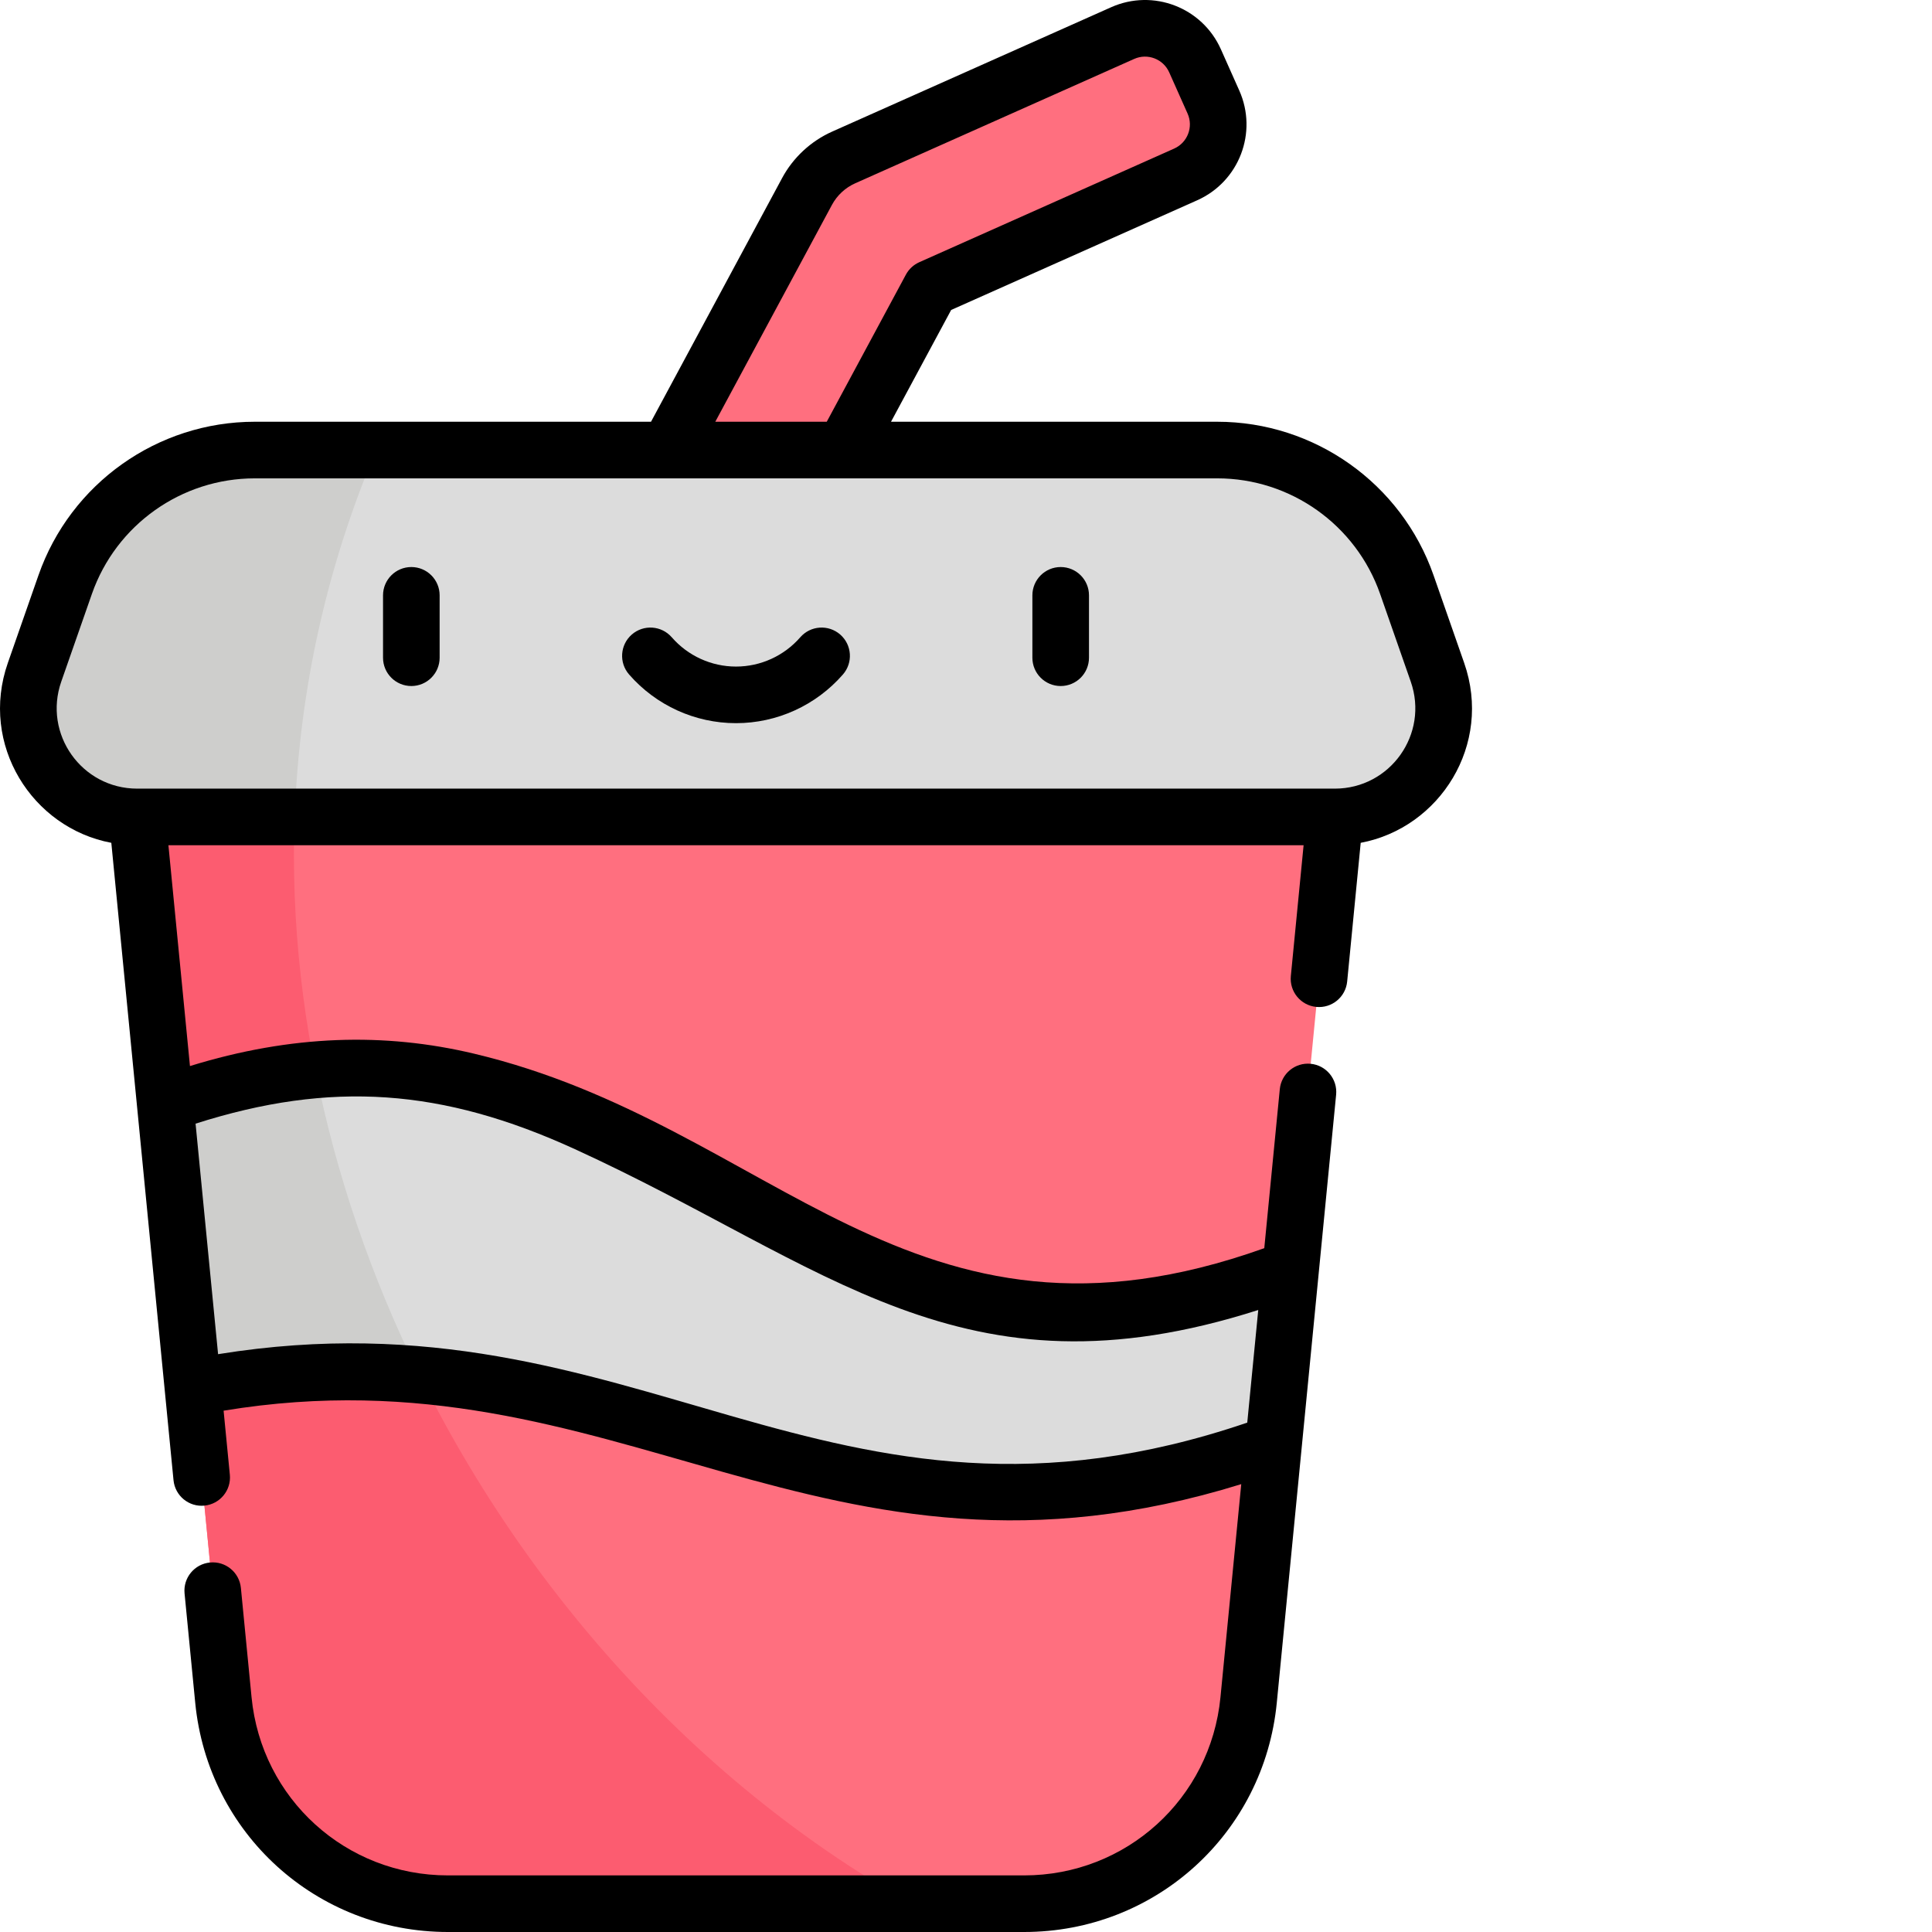
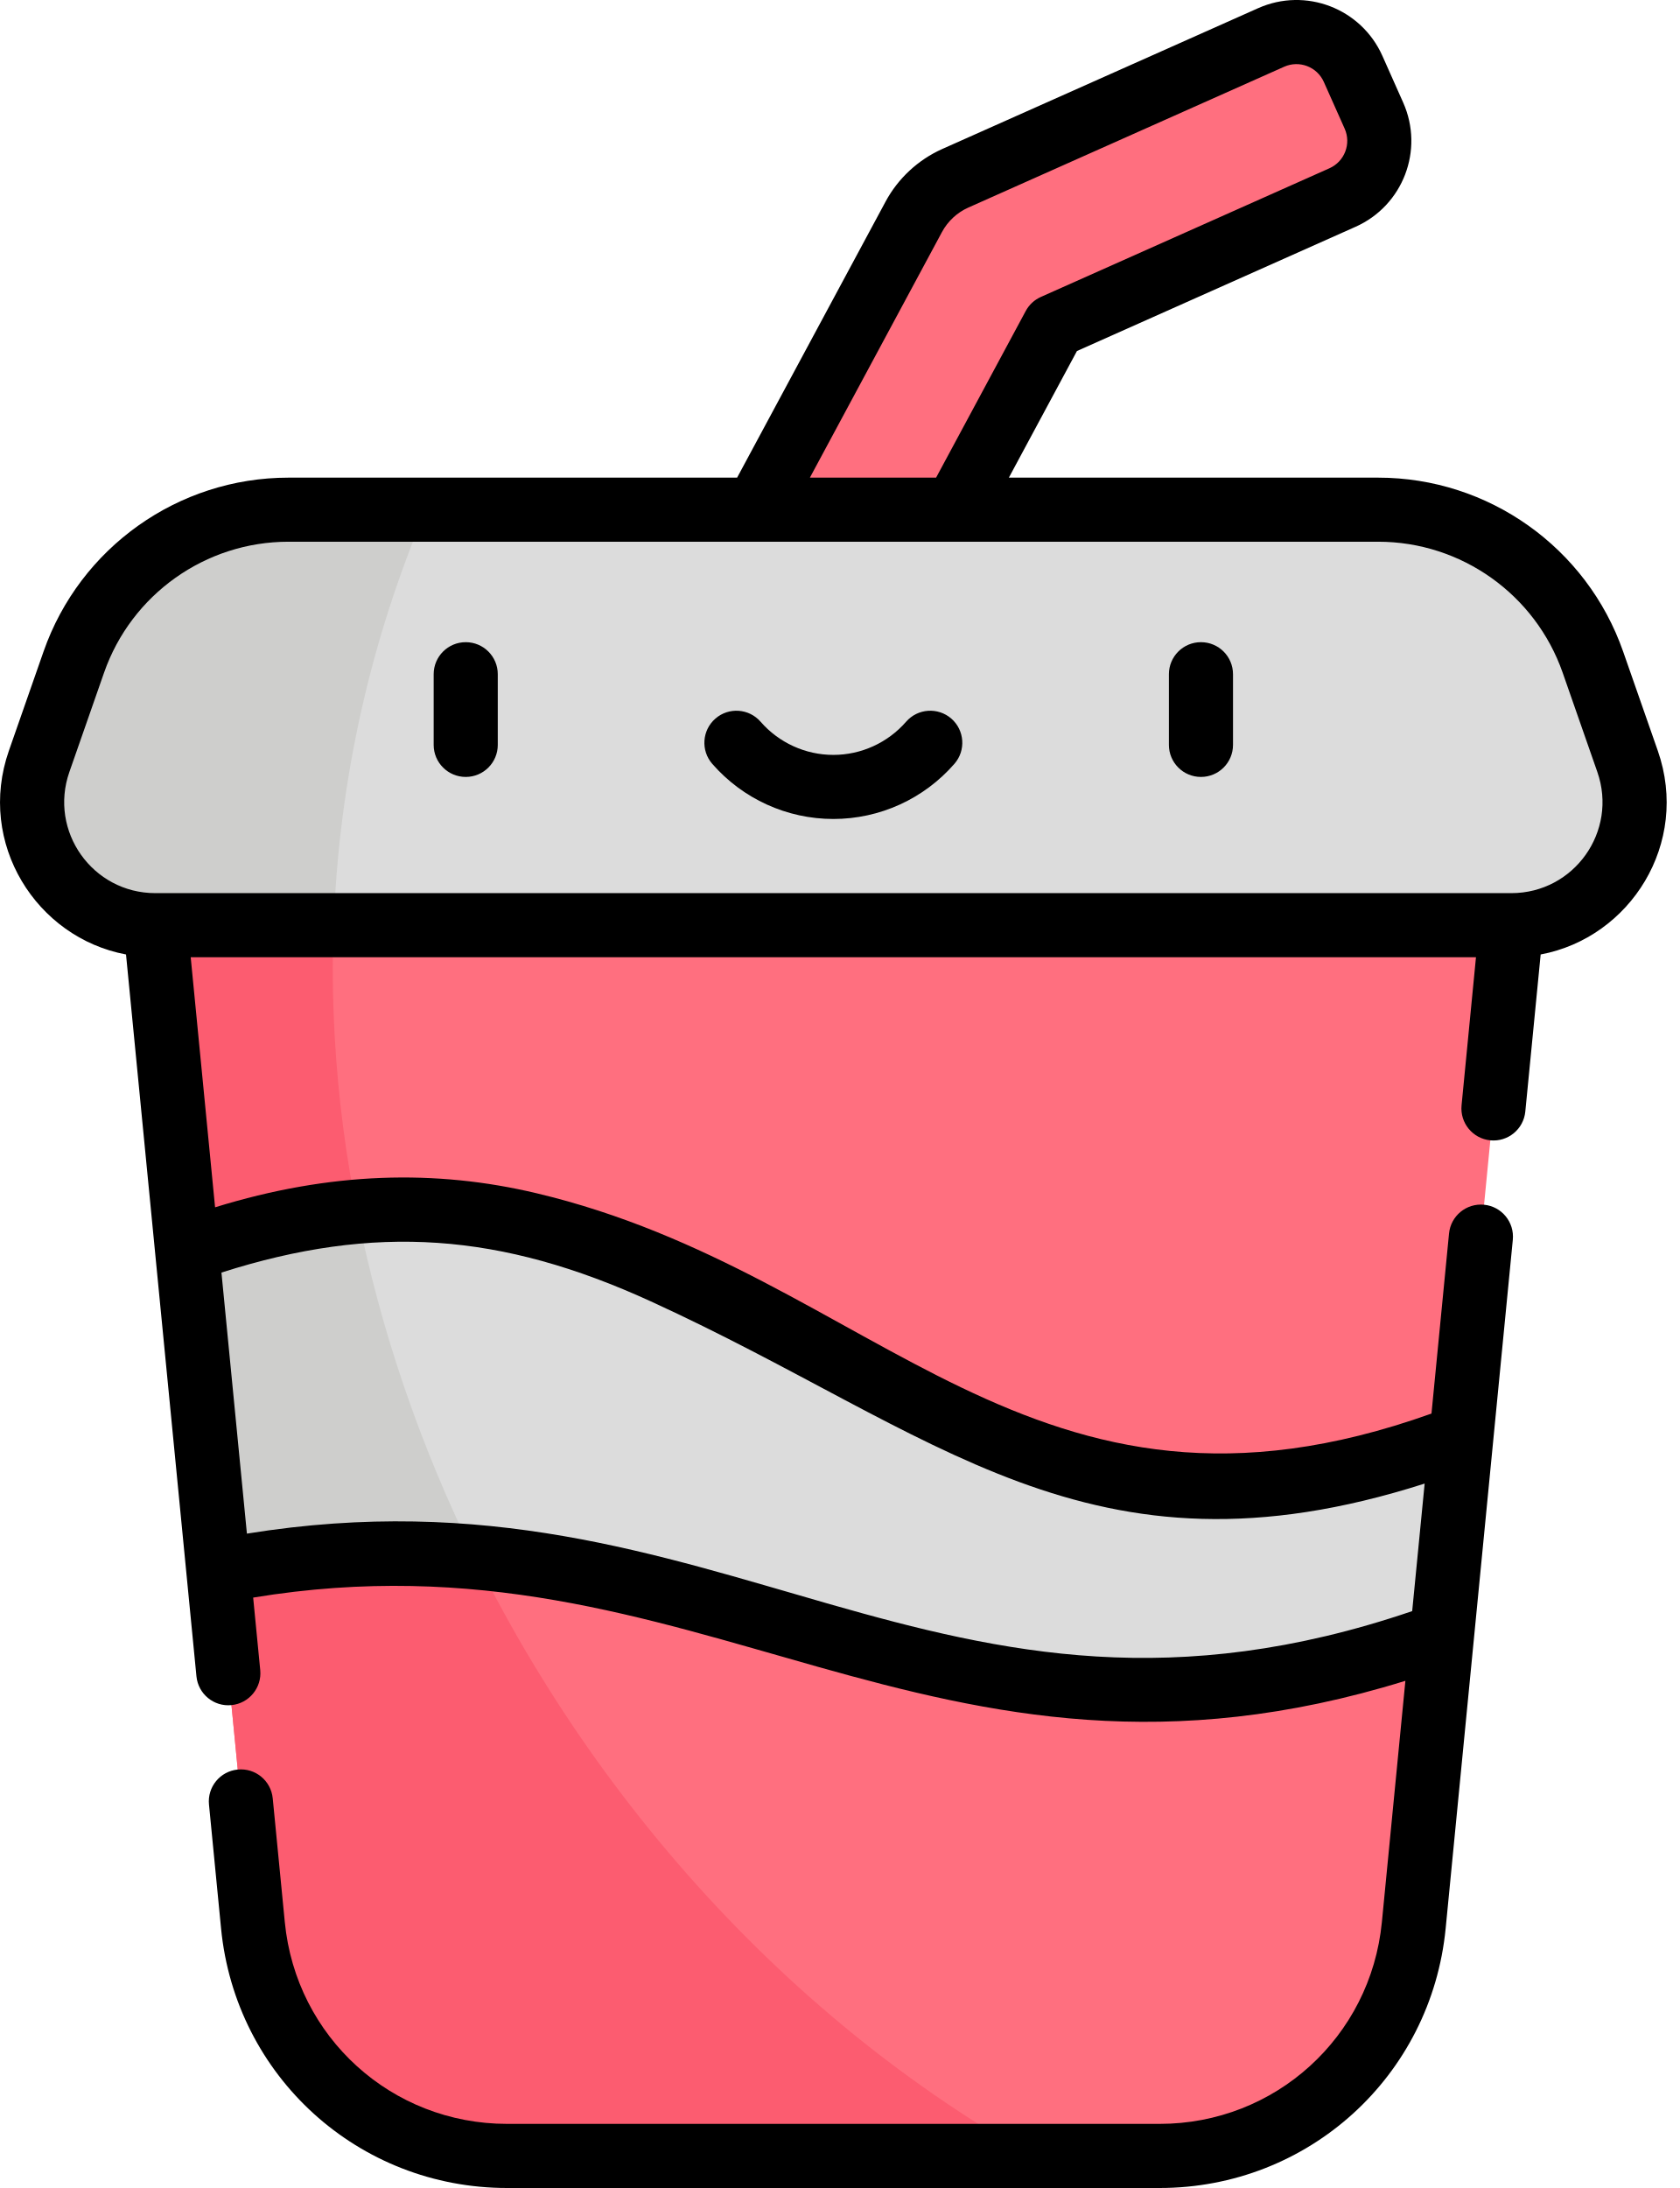
- <svg xmlns="http://www.w3.org/2000/svg" id="Capa_1" enable-background="new 0 0 512 512" height="512" viewBox="0 0 512 512" width="512">
-   <g>
-     <g>
-       <g fill="#ff6f7f">
-         <path d="m321.572 27.037-4.867-10.92c-3.267-7.329-11.857-10.622-19.186-7.355l-73.936 32.958c-4.146 1.847-7.561 5.018-9.711 9.015l-42.924 79.79 36.12 19.431 39.607-73.624 67.542-30.109c7.329-3.267 10.622-11.857 7.355-19.186z" />
-         <path d="m51.119 367.685 8.08 82.829c2.984 30.628 28.731 53.986 59.502 53.986h152.698c30.771 0 56.518-23.358 59.502-53.986l6.634-68.003-30.459-14.656h-75.26l-99.477-39.805z" />
-         <path d="m43.787 292.617-7.423-76.123 158.686-48.613 158.686 48.613-11.679 119.691-34.98 31.671h-75.26z" />
-       </g>
-       <path d="m77.891 226.593c0-7.786.34-15.494.978-23.12l-42.505 13.021 7.424 76.124 46.591 18.643c-8.118-27.599-12.488-56.141-12.488-84.668z" fill="#fc5c70" />
-       <path d="m380.947 178.164-8.118-23.237c-7.462-21.358-27.613-35.663-50.237-35.663h-255.083c-22.624 0-42.775 14.305-50.237 35.663l-8.118 23.237c-6.546 18.738 7.362 38.33 27.211 38.33h317.373c19.846 0 33.755-19.592 27.209-38.33z" fill="#dcdcdc" />
-       <path d="m101.556 343.073-50.438 24.612 8.08 82.829c2.984 30.628 28.731 53.986 59.502 53.986h122.837c-62.446-35.15-112.374-94.092-139.981-161.427z" fill="#fc5c70" />
-       <path d="m342.057 336.185-4.522 46.326c-118.584 43.004-169.925-37.754-286.417-14.827l-7.331-75.067c128.541-46.613 164.101 95.052 298.27 43.568z" fill="#dcdcdc" />
-       <path d="m83.562 283.525c-12.281 1.046-25.449 3.897-39.775 9.092l7.331 75.068c22.031-4.336 41.729-4.959 59.995-3.417-12.665-25.678-22.045-52.903-27.551-80.743z" fill="#cececc" />
-       <path d="m99.7 119.264h-32.191c-22.624 0-42.775 14.305-50.237 35.663l-8.118 23.237c-6.546 18.738 7.362 38.33 27.21 38.33h41.732c1.246-34.325 8.809-67.086 21.604-97.23z" fill="#cececc" />
-     </g>
-     <g>
-       <path d="m109.007 150.271c-4.142 0-7.5 3.358-7.5 7.5v16.534c0 4.142 3.358 7.5 7.5 7.5s7.5-3.358 7.5-7.5v-16.534c0-4.142-3.358-7.5-7.5-7.5z" />
-       <path d="m281.093 150.271c-4.142 0-7.5 3.358-7.5 7.5v16.534c0 4.142 3.358 7.5 7.5 7.5s7.5-3.358 7.5-7.5v-16.534c0-4.142-3.358-7.5-7.5-7.5z" />
-       <path d="m222.662 168.158c-3.122-2.721-7.86-2.396-10.581.727-4.299 4.933-10.506 7.762-17.031 7.762s-12.732-2.829-17.031-7.763c-2.722-3.122-7.459-3.447-10.582-.727-3.123 2.722-3.448 7.459-.727 10.582 7.149 8.203 17.478 12.907 28.339 12.907 10.862 0 21.191-4.705 28.339-12.908 2.722-3.122 2.397-7.859-.726-10.58z" />
-       <path d="m388.025 175.694-8.118-23.237c-8.503-24.337-31.537-40.689-57.317-40.689h-86.46l15.937-29.624 65.202-29.066c11.12-4.957 16.11-17.968 11.152-29.09l-4.867-10.919c-4.957-11.12-17.968-16.11-29.09-11.152l-73.934 32.958c-5.632 2.509-10.342 6.882-13.263 12.312l-34.742 64.58h-105.015c-25.781 0-48.814 16.352-57.317 40.689l-8.119 23.237c-7.555 21.628 6.426 43.723 27.425 47.662 3.745 38.377 12.946 132.662 16.484 168.915.402 4.122 4.068 7.148 8.192 6.736 4.123-.402 7.139-4.07 6.736-8.192l-1.655-16.968c104.807-17.295 158.045 54.07 269.689 19.466l-5.51 56.475c-2.622 26.916-24.993 47.213-52.036 47.213h-152.698c-27.044 0-49.415-20.297-52.037-47.213l-2.826-28.972c-.402-4.122-4.067-7.145-8.192-6.736-4.123.402-7.139 4.07-6.736 8.192l2.826 28.971c3.374 34.638 32.163 60.758 66.965 60.758h152.697c34.802 0 63.592-26.12 66.966-60.757 1.611-16.508 13.564-139.003 15.723-161.134.402-4.123-2.613-7.791-6.736-8.193-4.133-.406-7.791 2.614-8.193 6.736l-4.111 42.128c-93.859 33.543-129.83-32.647-209.433-51.551-23.648-5.628-48.31-5.039-75.276 3.288l-5.706-58.521h300.835l-3.381 34.655c-.402 4.122 2.613 7.791 6.736 8.193 4.13.402 7.79-2.614 8.193-6.736l3.586-36.753c20.997-3.938 34.981-26.031 27.424-47.661zm-167.549-121.401c1.356-2.521 3.543-4.552 6.16-5.718l73.935-32.958c3.547-1.581 7.7.009 9.282 3.559l4.868 10.92c1.581 3.548-.009 7.699-3.559 9.282l-67.541 30.109c-1.516.676-2.765 1.835-3.551 3.297l-20.972 38.984h-29.54zm-68.137 250.239c66.952 30.611 102.38 67.794 181.11 42.633l-2.913 29.845c-111.271 37.898-161.152-36.155-272.741-18.139l-5.967-61.09c35.96-11.471 65.455-9.296 100.511 6.751zm201.402-95.535c-.002 0-.004 0-.006 0h-317.37c-.002 0-.004 0-.006 0-14.701-.004-24.972-14.481-20.125-28.356l8.119-23.237c6.402-18.325 23.746-30.636 43.157-30.636h255.08c19.411 0 36.755 12.312 43.157 30.636l8.119 23.237c4.847 13.878-5.427 28.352-20.125 28.356z" />
-     </g>
-   </g>
+ <svg xmlns="http://www.w3.org/2000/svg" width="43" height="56" viewBox="0 0 43 56" fill="none">
+   <path d="M35.172 2.957L34.639 1.763C34.282 0.961 33.343 0.601 32.541 0.958L24.454 4.563C24.001 4.765 23.627 5.112 23.392 5.549L18.697 14.276L22.648 16.401L26.98 8.349L34.367 5.056C35.169 4.698 35.529 3.759 35.172 2.957Z" fill="#FF6F7F" />
+   <path d="M5.591 40.215L6.475 49.275C6.801 52.625 9.617 55.18 12.983 55.18H29.684C33.05 55.18 35.866 52.625 36.192 49.275L36.918 41.837L33.587 40.234H25.355L14.475 35.88L5.591 40.215Z" fill="#FF6F7F" />
+   <path d="M4.789 32.005L3.977 23.679L21.334 18.362L38.69 23.679L37.413 36.77L33.587 40.234H25.355L4.789 32.005Z" fill="#FF6F7F" />
+   <path d="M8.519 24.784C8.519 23.932 8.556 23.089 8.626 22.255L3.977 23.679L4.789 32.005L9.885 34.044C8.997 31.026 8.519 27.904 8.519 24.784Z" fill="#FC5C70" />
+   <path d="M41.666 19.487L40.778 16.945C39.962 14.609 37.758 13.044 35.283 13.044H7.384C4.909 13.044 2.705 14.609 1.889 16.945L1.001 19.487C0.285 21.536 1.806 23.679 3.977 23.679H38.69C40.861 23.679 42.382 21.536 41.666 19.487Z" fill="#DCDCDC" />
+   <path d="M11.108 37.524L5.591 40.216L6.475 49.275C6.801 52.625 9.617 55.18 12.983 55.18H26.418C19.588 51.335 14.127 44.888 11.108 37.524Z" fill="#FC5C70" />
+   <path d="M37.413 36.77L36.918 41.837C23.948 46.541 18.332 37.708 5.591 40.215L4.789 32.005C18.848 26.907 22.738 42.401 37.413 36.77Z" fill="#DCDCDC" />
+   <path d="M9.14 31.011C7.796 31.125 6.356 31.437 4.789 32.005L5.591 40.216C8.001 39.741 10.155 39.673 12.153 39.842C10.768 37.033 9.742 34.056 9.14 31.011Z" fill="#CECECC" />
+   <path d="M10.905 13.044H7.384C4.909 13.044 2.705 14.609 1.889 16.945L1.001 19.487C0.285 21.536 1.806 23.679 3.977 23.679H8.542C8.678 19.925 9.505 16.341 10.905 13.044Z" fill="#CECECC" />
+   <path d="M11.923 16.436C11.47 16.436 11.102 16.803 11.102 17.256V19.065C11.102 19.518 11.47 19.885 11.923 19.885C12.376 19.885 12.743 19.518 12.743 19.065V17.256C12.743 16.803 12.376 16.436 11.923 16.436Z" fill="black" />
+   <path d="M30.744 16.436C30.291 16.436 29.924 16.803 29.924 17.256V19.065C29.924 19.518 30.291 19.885 30.744 19.885C31.198 19.885 31.565 19.518 31.565 19.065V17.256C31.565 16.803 31.198 16.436 30.744 16.436Z" fill="black" />
+   <path d="M24.354 18.392C24.012 18.095 23.494 18.13 23.196 18.472C22.726 19.011 22.047 19.321 21.334 19.321C20.62 19.321 19.941 19.011 19.471 18.472C19.173 18.13 18.655 18.095 18.314 18.392C17.972 18.69 17.936 19.208 18.234 19.55C19.016 20.447 20.146 20.961 21.334 20.961C22.522 20.961 23.651 20.447 24.433 19.549C24.731 19.208 24.695 18.69 24.354 18.392Z" fill="black" />
+   <path d="M42.44 19.216L41.552 16.675C40.622 14.013 38.103 12.225 35.283 12.225H25.827L27.57 8.984L34.701 5.805C35.918 5.263 36.463 3.84 35.921 2.624L35.389 1.429C34.846 0.213 33.423 -0.333 32.207 0.21L24.12 3.814C23.505 4.089 22.989 4.567 22.67 5.161L18.87 12.225H7.384C4.564 12.225 2.045 14.013 1.115 16.675L0.227 19.216C-0.599 21.582 0.93 23.999 3.226 24.429C3.636 28.627 4.642 38.939 5.029 42.904C5.073 43.355 5.474 43.686 5.925 43.641C6.376 43.597 6.706 43.196 6.662 42.745L6.481 40.889C17.944 38.998 23.767 46.803 35.978 43.019L35.376 49.195C35.089 52.139 32.642 54.359 29.684 54.359H12.983C10.025 54.359 7.578 52.139 7.291 49.195L6.982 46.027C6.938 45.576 6.537 45.245 6.086 45.29C5.635 45.334 5.305 45.735 5.35 46.186L5.659 49.355C6.028 53.143 9.176 56 12.983 56H29.684C33.491 56 36.639 53.143 37.009 49.355C37.185 47.549 38.492 34.151 38.728 31.731C38.772 31.28 38.443 30.878 37.992 30.834C37.539 30.79 37.139 31.12 37.095 31.571L36.646 36.179C26.38 39.848 22.446 32.608 13.739 30.541C11.152 29.925 8.455 29.989 5.506 30.9L4.882 24.5H37.785L37.416 28.29C37.372 28.741 37.702 29.142 38.152 29.186C38.604 29.23 39.004 28.9 39.048 28.449L39.441 24.429C41.737 23.999 43.267 21.582 42.44 19.216ZM24.115 5.938C24.263 5.663 24.502 5.44 24.788 5.313L32.875 1.708C33.263 1.535 33.717 1.709 33.89 2.097L34.423 3.292C34.596 3.68 34.422 4.134 34.033 4.307L26.646 7.6C26.48 7.674 26.344 7.801 26.258 7.961L23.964 12.225H20.733L24.115 5.938ZM16.662 33.308C23.985 36.656 27.86 40.723 36.471 37.971L36.152 41.235C23.982 45.38 18.526 37.281 6.321 39.252L5.669 32.57C9.602 31.315 12.828 31.553 16.662 33.308ZM38.69 22.859C38.69 22.859 38.69 22.859 38.69 22.859H3.977C3.977 22.859 3.977 22.859 3.977 22.859C2.369 22.859 1.245 21.275 1.776 19.758L2.664 17.216C3.364 15.212 5.261 13.865 7.384 13.865H35.283C37.406 13.865 39.303 15.212 40.004 17.216L40.892 19.758C41.422 21.276 40.298 22.859 38.69 22.859Z" fill="black" />
</svg>
